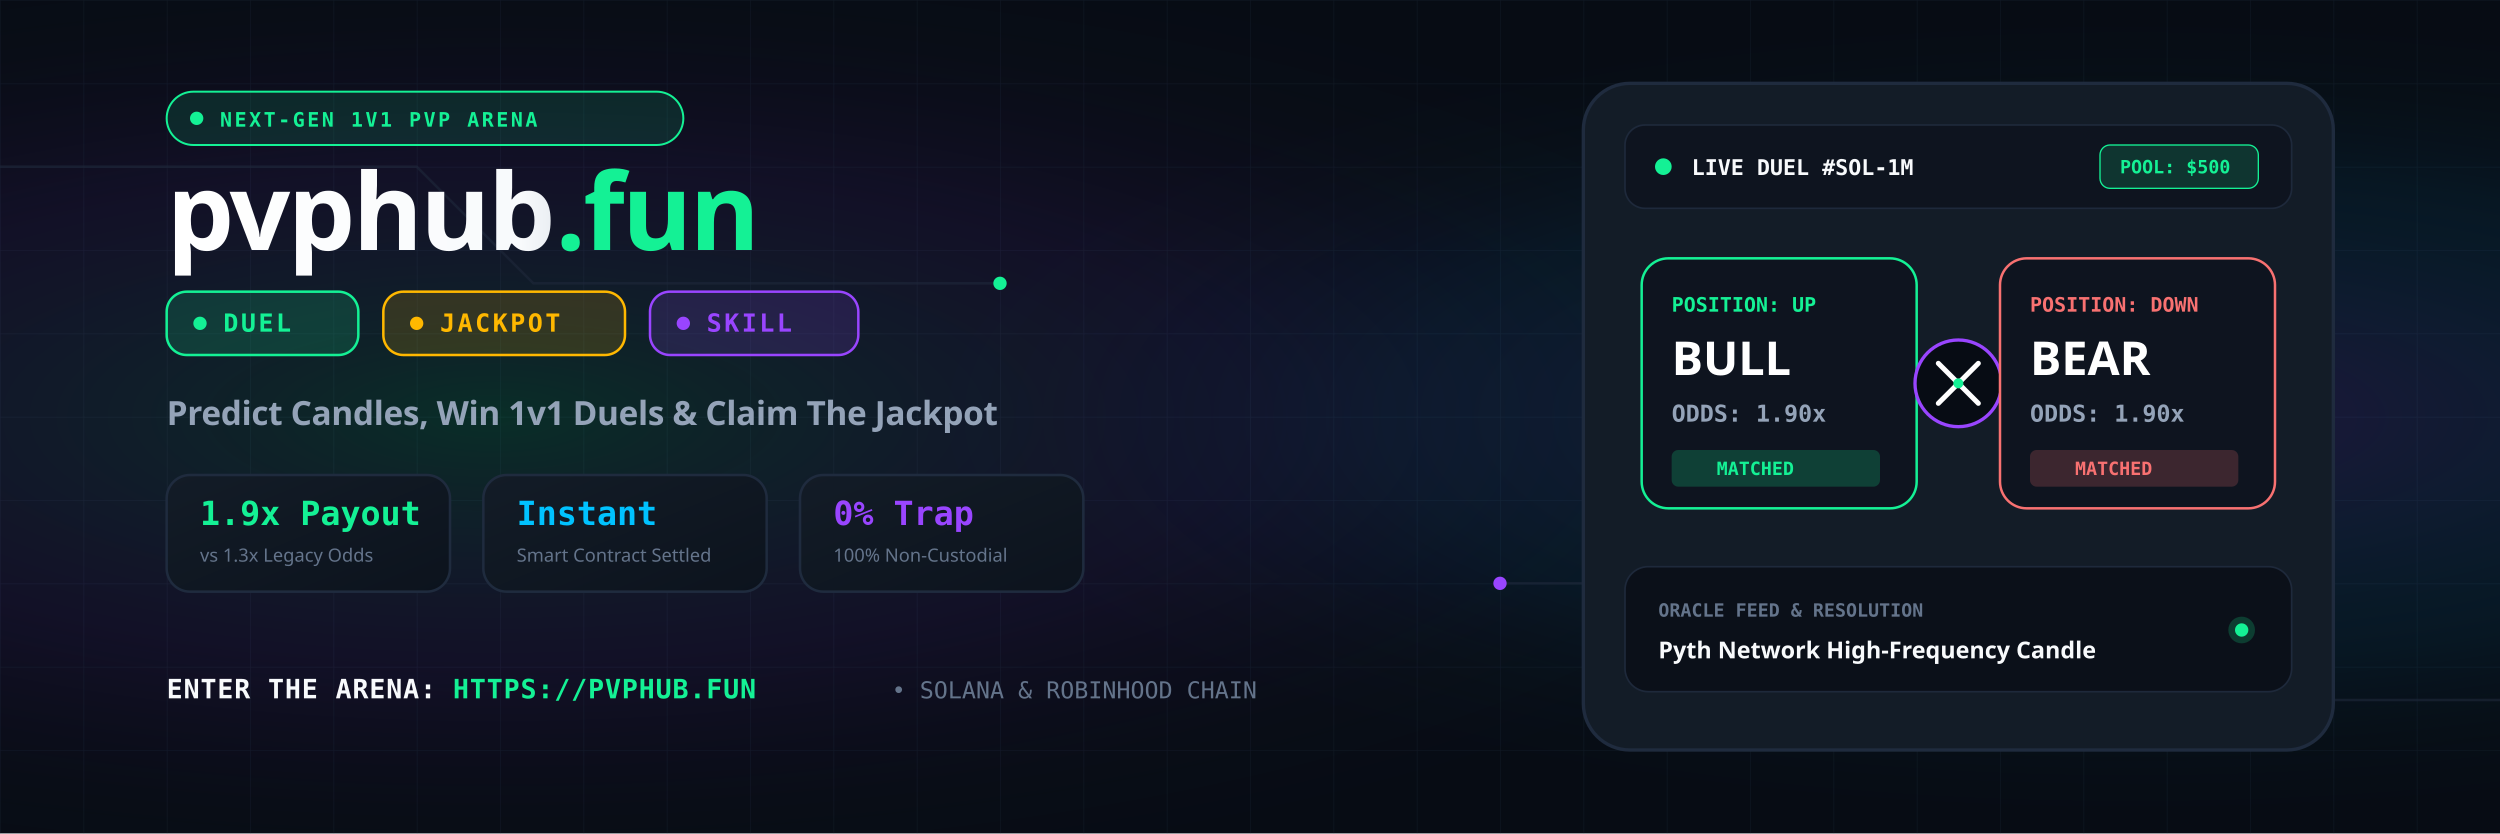
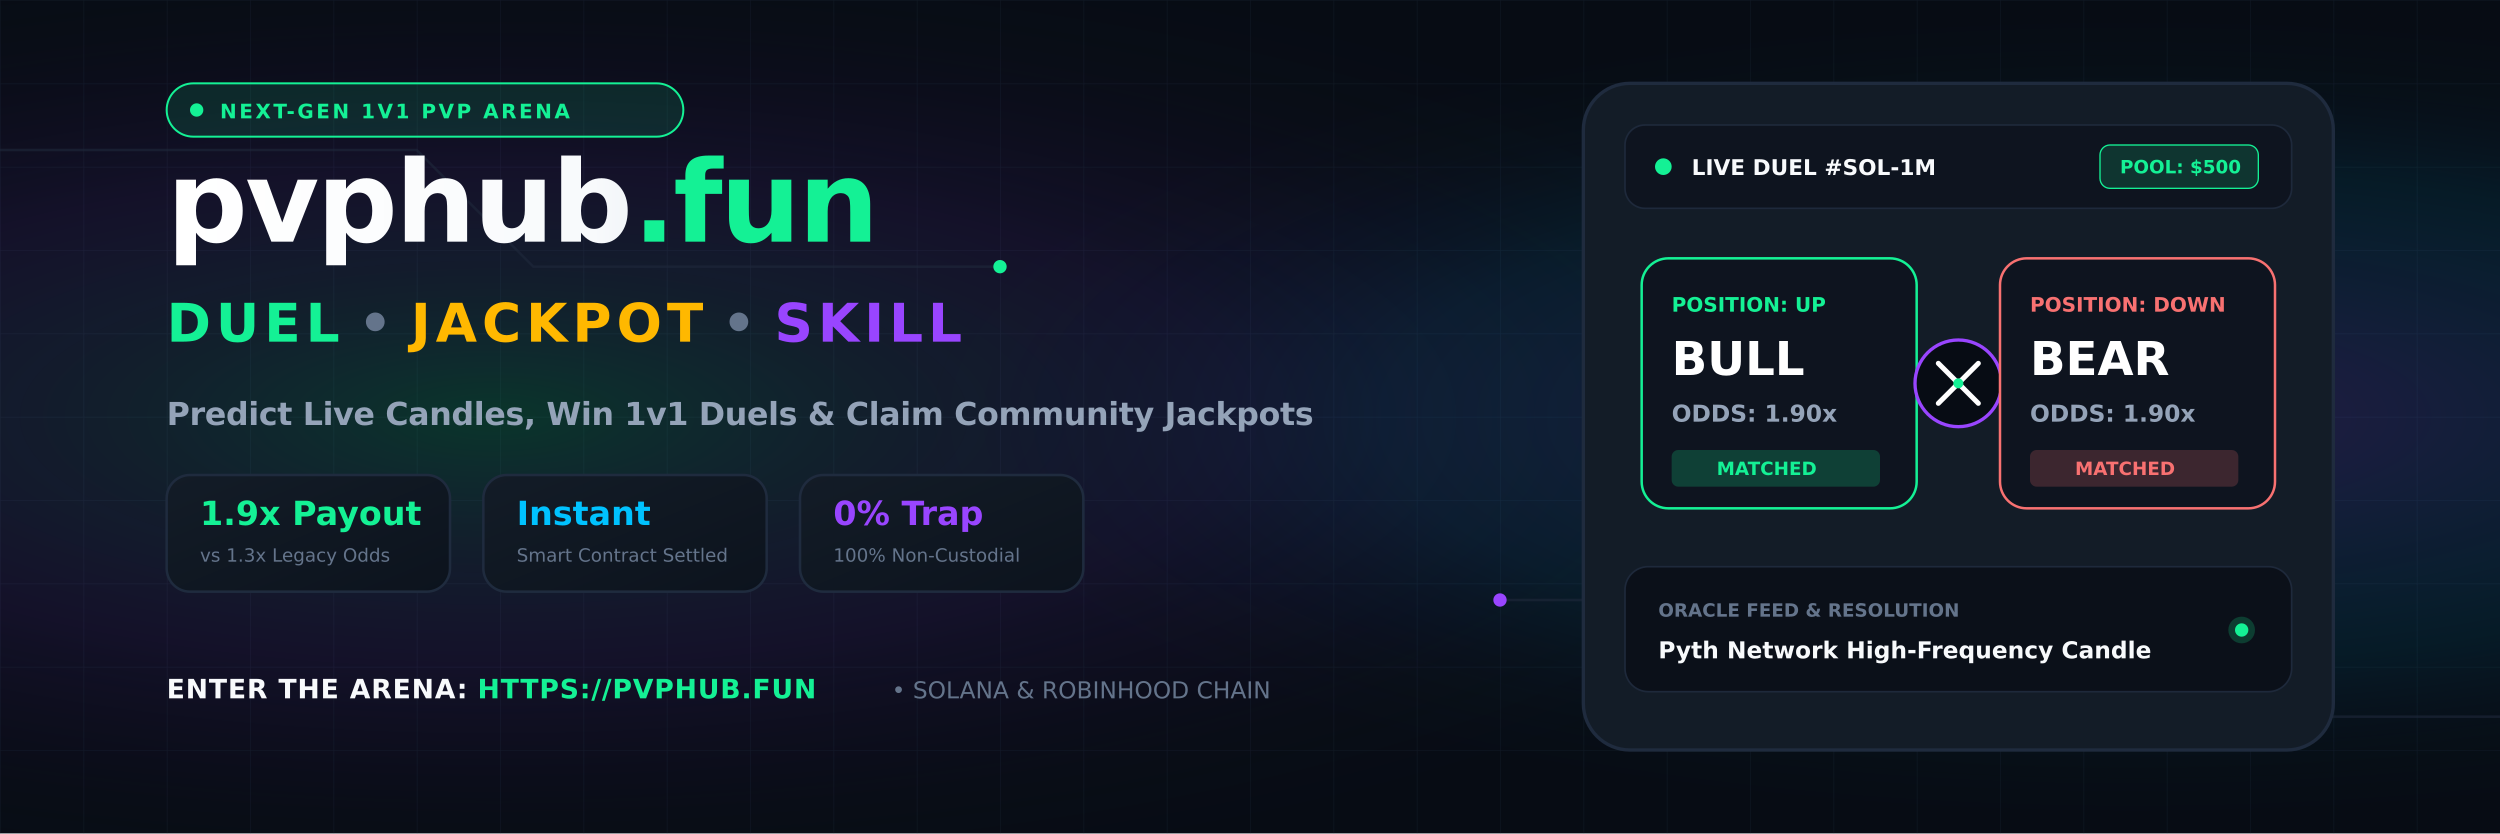
<svg xmlns="http://www.w3.org/2000/svg" viewBox="0 0 1500 500" width="1500" height="500">
  <defs>
    <radialGradient id="bgGlow" cx="20%" cy="50%" r="60%">
-       <stop offset="0%" stop-color="#14F195" stop-opacity="0.15" />
-       <stop offset="50%" stop-color="#9945FF" stop-opacity="0.08" />
+       <stop offset="0%" stop-color="#14F195" stop-opacity="0.18" />
+       <stop offset="50%" stop-color="#9945FF" stop-opacity="0.09" />
      <stop offset="100%" stop-color="#070c14" stop-opacity="0" />
    </radialGradient>
    <radialGradient id="rightGlow" cx="85%" cy="50%" r="50%">
-       <stop offset="0%" stop-color="#9945FF" stop-opacity="0.18" />
-       <stop offset="60%" stop-color="#00C2FF" stop-opacity="0.06" />
+       <stop offset="0%" stop-color="#9945FF" stop-opacity="0.22" />
+       <stop offset="60%" stop-color="#00C2FF" stop-opacity="0.08" />
      <stop offset="100%" stop-color="#070c14" stop-opacity="0" />
    </radialGradient>
    <linearGradient id="textGrad" x1="0%" y1="0%" x2="100%" y2="0%">
      <stop offset="0%" stop-color="#FFFFFF" />
      <stop offset="60%" stop-color="#F8FAFC" />
-       <stop offset="100%" stop-color="#94A3B8" />
+       <stop offset="100%" stop-color="#CBD5E1" />
    </linearGradient>
    <linearGradient id="cardGrad" x1="0%" y1="0%" x2="100%" y2="100%">
      <stop offset="0%" stop-color="#131c27" />
      <stop offset="100%" stop-color="#0c131d" />
    </linearGradient>
    <pattern id="grid" width="50" height="50" patternUnits="userSpaceOnUse">
      <path d="M 50 0 L 0 0 0 50" fill="none" stroke="#1e293b" stroke-width="0.75" stroke-opacity="0.4" />
    </pattern>
  </defs>
  <rect width="1500" height="500" fill="#070c14" />
  <rect width="1500" height="500" fill="url(#grid)" />
  <rect width="1500" height="500" fill="url(#bgGlow)" />
  <rect width="1500" height="500" fill="url(#rightGlow)" />
-   <path d="M 0 100 L 250 100 L 320 170 L 600 170" fill="none" stroke="#1e293b" stroke-width="1.5" stroke-opacity="0.6" />
-   <circle cx="600" cy="170" r="4" fill="#14F195" />
-   <path d="M 900 350 L 1150 350 L 1220 420 L 1500 420" fill="none" stroke="#1e293b" stroke-width="1.5" stroke-opacity="0.6" />
-   <circle cx="900" cy="350" r="4" fill="#9945FF" />
-   <g transform="translate(100, 55)">
+   <path d="M 0 90 L 250 90 L 320 160 L 600 160" fill="none" stroke="#1e293b" stroke-width="1.5" stroke-opacity="0.6" />
+   <circle cx="600" cy="160" r="4" fill="#14F195" />
+   <path d="M 900 360 L 1150 360 L 1220 430 L 1500 430" fill="none" stroke="#1e293b" stroke-width="1.5" stroke-opacity="0.6" />
+   <circle cx="900" cy="360" r="4" fill="#9945FF" />
+   <g transform="translate(100, 50)">
    <rect x="0" y="0" width="310" height="32" rx="16" fill="#14F195" fill-opacity="0.12" stroke="#14F195" stroke-width="1.2" />
    <circle cx="18" cy="16" r="4" fill="#14F195" />
-     <text x="32" y="21" font-family="monospace" font-size="12" font-weight="bold" fill="#14F195" letter-spacing="1.5">NEXT-GEN 1V1 PVP ARENA</text>
+     <text x="32" y="21" font-family="DejaVu Sans, Arial, sans-serif" font-size="12" font-weight="bold" fill="#14F195" letter-spacing="1.5">NEXT-GEN 1V1 PVP ARENA</text>
  </g>
-   <text x="100" y="150" font-family="sans-serif" font-size="64" font-weight="900" fill="url(#textGrad)" letter-spacing="-1.5">
+   <text x="100" y="145" font-family="DejaVu Sans, Arial, sans-serif" font-size="68" font-weight="900" fill="url(#textGrad)" letter-spacing="-1.5">
    pvphub<tspan fill="#14F195">.fun</tspan>
  </text>
-   <g transform="translate(100, 175)">
-     <rect x="0" y="0" width="115" height="38" rx="12" fill="#14F195" fill-opacity="0.15" stroke="#14F195" stroke-width="1.5" />
-     <circle cx="20" cy="19" r="4" fill="#14F195" />
-     <text x="34" y="24" font-family="monospace" font-size="15" font-weight="900" fill="#14F195" letter-spacing="1.5">DUEL</text>
-     <rect x="130" y="0" width="145" height="38" rx="12" fill="#FFB800" fill-opacity="0.15" stroke="#FFB800" stroke-width="1.5" />
-     <circle cx="150" cy="19" r="4" fill="#FFB800" />
-     <text x="164" y="24" font-family="monospace" font-size="15" font-weight="900" fill="#FFB800" letter-spacing="1.5">JACKPOT</text>
-     <rect x="290" y="0" width="125" height="38" rx="12" fill="#9945FF" fill-opacity="0.15" stroke="#9945FF" stroke-width="1.5" />
-     <circle cx="310" cy="19" r="4" fill="#9945FF" />
-     <text x="324" y="24" font-family="monospace" font-size="15" font-weight="900" fill="#9945FF" letter-spacing="1.5">SKILL</text>
-   </g>
-   <text x="100" y="255" font-family="sans-serif" font-size="20" font-weight="600" fill="#94A3B8" letter-spacing="-0.2">
-     Predict Candles, Win 1v1 Duels &amp; Claim The Jackpot
+   <text x="100" y="205" font-family="DejaVu Sans, Arial, sans-serif" font-size="32" font-weight="900" letter-spacing="3">
+     <tspan fill="#14F195">DUEL</tspan>
+     <tspan fill="#64748B">  •  </tspan>
+     <tspan fill="#FFB800">JACKPOT</tspan>
+     <tspan fill="#64748B">  •  </tspan>
+     <tspan fill="#9945FF">SKILL</tspan>
+   </text>
+   <text x="100" y="255" font-family="DejaVu Sans, Arial, sans-serif" font-size="19" font-weight="600" fill="#94A3B8" letter-spacing="-0.2">
+     Predict Live Candles, Win 1v1 Duels &amp; Claim Community Jackpots
  </text>
  <g transform="translate(100, 285)">
    <rect x="0" y="0" width="170" height="70" rx="14" fill="url(#cardGrad)" stroke="#1f2b3e" stroke-width="1.5" />
-     <text x="20" y="30" font-family="monospace" font-size="20" font-weight="800" fill="#14F195">1.9x Payout</text>
-     <text x="20" y="52" font-family="sans-serif" font-size="11" font-weight="500" fill="#64748B">vs 1.3x Legacy Odds</text>
+     <text x="20" y="30" font-family="DejaVu Sans, Arial, sans-serif" font-size="20" font-weight="800" fill="#14F195">1.9x Payout</text>
+     <text x="20" y="52" font-family="DejaVu Sans, Arial, sans-serif" font-size="11" font-weight="500" fill="#64748B">vs 1.3x Legacy Odds</text>
    <rect x="190" y="0" width="170" height="70" rx="14" fill="url(#cardGrad)" stroke="#1f2b3e" stroke-width="1.5" />
-     <text x="210" y="30" font-family="monospace" font-size="20" font-weight="800" fill="#00C2FF">Instant</text>
-     <text x="210" y="52" font-family="sans-serif" font-size="11" font-weight="500" fill="#64748B">Smart Contract Settled</text>
+     <text x="210" y="30" font-family="DejaVu Sans, Arial, sans-serif" font-size="20" font-weight="800" fill="#00C2FF">Instant</text>
+     <text x="210" y="52" font-family="DejaVu Sans, Arial, sans-serif" font-size="11" font-weight="500" fill="#64748B">Smart Contract Settled</text>
    <rect x="380" y="0" width="170" height="70" rx="14" fill="url(#cardGrad)" stroke="#1f2b3e" stroke-width="1.5" />
-     <text x="400" y="30" font-family="monospace" font-size="20" font-weight="800" fill="#9945FF">0% Trap</text>
-     <text x="400" y="52" font-family="sans-serif" font-size="11" font-weight="500" fill="#64748B">100% Non-Custodial</text>
+     <text x="400" y="30" font-family="DejaVu Sans, Arial, sans-serif" font-size="20" font-weight="800" fill="#9945FF">0% Trap</text>
+     <text x="400" y="52" font-family="DejaVu Sans, Arial, sans-serif" font-size="11" font-weight="500" fill="#64748B">100% Non-Custodial</text>
  </g>
  <g transform="translate(100, 395)">
-     <text x="0" y="24" font-family="monospace" font-size="16" font-weight="bold" fill="#F8FAFC" letter-spacing="0.5">
+     <text x="0" y="24" font-family="DejaVu Sans, Arial, sans-serif" font-size="16" font-weight="bold" fill="#F8FAFC" letter-spacing="0.5">
      ENTER THE ARENA: <tspan fill="#14F195">HTTPS://PVPHUB.FUN</tspan>
    </text>
-     <text x="435" y="24" font-family="monospace" font-size="14" fill="#64748B">
+     <text x="435" y="24" font-family="DejaVu Sans, Arial, sans-serif" font-size="14" fill="#64748B">
      • SOLANA &amp; ROBINHOOD CHAIN
    </text>
  </g>
  <g transform="translate(950, 50)">
    <rect x="0" y="0" width="450" height="400" rx="28" fill="#131c27" stroke="#1f2b3e" stroke-width="2" />
    <rect x="25" y="25" width="400" height="50" rx="12" fill="#0e141f" stroke="#1e293b" stroke-width="1" />
    <circle cx="48" cy="50" r="5" fill="#14F195" />
-     <text x="65" y="55" font-family="monospace" font-size="13" font-weight="bold" fill="#F8FAFC">LIVE DUEL #SOL-1M</text>
+     <text x="65" y="55" font-family="DejaVu Sans, Arial, sans-serif" font-size="13" font-weight="bold" fill="#F8FAFC">LIVE DUEL #SOL-1M</text>
    <rect x="310" y="37" width="95" height="26" rx="6" fill="#14F195" fill-opacity="0.15" stroke="#14F195" stroke-width="0.8" />
-     <text x="322" y="54" font-family="monospace" font-size="11" font-weight="bold" fill="#14F195">POOL: $500</text>
+     <text x="322" y="54" font-family="DejaVu Sans, Arial, sans-serif" font-size="11" font-weight="bold" fill="#14F195">POOL: $500</text>
    <g transform="translate(35, 105)">
      <rect x="0" y="0" width="165" height="150" rx="16" fill="#0e141f" stroke="#14F195" stroke-width="1.5" />
-       <text x="18" y="32" font-family="monospace" font-size="12" font-weight="bold" fill="#14F195">POSITION: UP</text>
-       <text x="18" y="70" font-family="sans-serif" font-size="28" font-weight="900" fill="#FFFFFF">BULL</text>
-       <text x="18" y="98" font-family="monospace" font-size="14" font-weight="bold" fill="#94A3B8">ODDS: 1.90x</text>
+       <text x="18" y="32" font-family="DejaVu Sans, Arial, sans-serif" font-size="12" font-weight="bold" fill="#14F195">POSITION: UP</text>
+       <text x="18" y="70" font-family="DejaVu Sans, Arial, sans-serif" font-size="28" font-weight="900" fill="#FFFFFF">BULL</text>
+       <text x="18" y="98" font-family="DejaVu Sans, Arial, sans-serif" font-size="14" font-weight="bold" fill="#94A3B8">ODDS: 1.90x</text>
      <rect x="18" y="115" width="125" height="22" rx="4" fill="#14F195" fill-opacity="0.2" />
-       <text x="45" y="130" font-family="monospace" font-size="11" font-weight="bold" fill="#14F195">MATCHED</text>
+       <text x="45" y="130" font-family="DejaVu Sans, Arial, sans-serif" font-size="11" font-weight="bold" fill="#14F195">MATCHED</text>
      <g transform="translate(190, 55)">
        <circle cx="0" cy="20" r="26" fill="#070c14" stroke="#9945FF" stroke-width="2" />
        <line x1="-12" y1="8" x2="12" y2="32" stroke="#FFFFFF" stroke-width="3" stroke-linecap="round" />
        <line x1="12" y1="8" x2="-12" y2="32" stroke="#FFFFFF" stroke-width="3" stroke-linecap="round" />
        <circle cx="0" cy="20" r="3" fill="#14F195" />
      </g>
      <rect x="215" y="0" width="165" height="150" rx="16" fill="#0e141f" stroke="#f87171" stroke-width="1.5" />
-       <text x="233" y="32" font-family="monospace" font-size="12" font-weight="bold" fill="#f87171">POSITION: DOWN</text>
-       <text x="233" y="70" font-family="sans-serif" font-size="28" font-weight="900" fill="#FFFFFF">BEAR</text>
-       <text x="233" y="98" font-family="monospace" font-size="14" font-weight="bold" fill="#94A3B8">ODDS: 1.90x</text>
+       <text x="233" y="32" font-family="DejaVu Sans, Arial, sans-serif" font-size="12" font-weight="bold" fill="#f87171">POSITION: DOWN</text>
+       <text x="233" y="70" font-family="DejaVu Sans, Arial, sans-serif" font-size="28" font-weight="900" fill="#FFFFFF">BEAR</text>
+       <text x="233" y="98" font-family="DejaVu Sans, Arial, sans-serif" font-size="14" font-weight="bold" fill="#94A3B8">ODDS: 1.90x</text>
      <rect x="233" y="115" width="125" height="22" rx="4" fill="#f87171" fill-opacity="0.2" />
-       <text x="260" y="130" font-family="monospace" font-size="11" font-weight="bold" fill="#f87171">MATCHED</text>
+       <text x="260" y="130" font-family="DejaVu Sans, Arial, sans-serif" font-size="11" font-weight="bold" fill="#f87171">MATCHED</text>
    </g>
    <g transform="translate(25, 290)">
      <rect x="0" y="0" width="400" height="75" rx="14" fill="#0b1019" stroke="#1e293b" stroke-width="1" />
-       <text x="20" y="30" font-family="monospace" font-size="11" font-weight="bold" fill="#64748B">ORACLE FEED &amp; RESOLUTION</text>
-       <text x="20" y="55" font-family="sans-serif" font-size="14" font-weight="bold" fill="#F8FAFC">Pyth Network High-Frequency Candle</text>
+       <text x="20" y="30" font-family="DejaVu Sans, Arial, sans-serif" font-size="11" font-weight="bold" fill="#64748B">ORACLE FEED &amp; RESOLUTION</text>
+       <text x="20" y="55" font-family="DejaVu Sans, Arial, sans-serif" font-size="14" font-weight="bold" fill="#F8FAFC">Pyth Network High-Frequency Candle</text>
      <circle cx="370" cy="38" r="8" fill="#14F195" fill-opacity="0.2" />
      <circle cx="370" cy="38" r="4" fill="#14F195" />
    </g>
  </g>
</svg>
